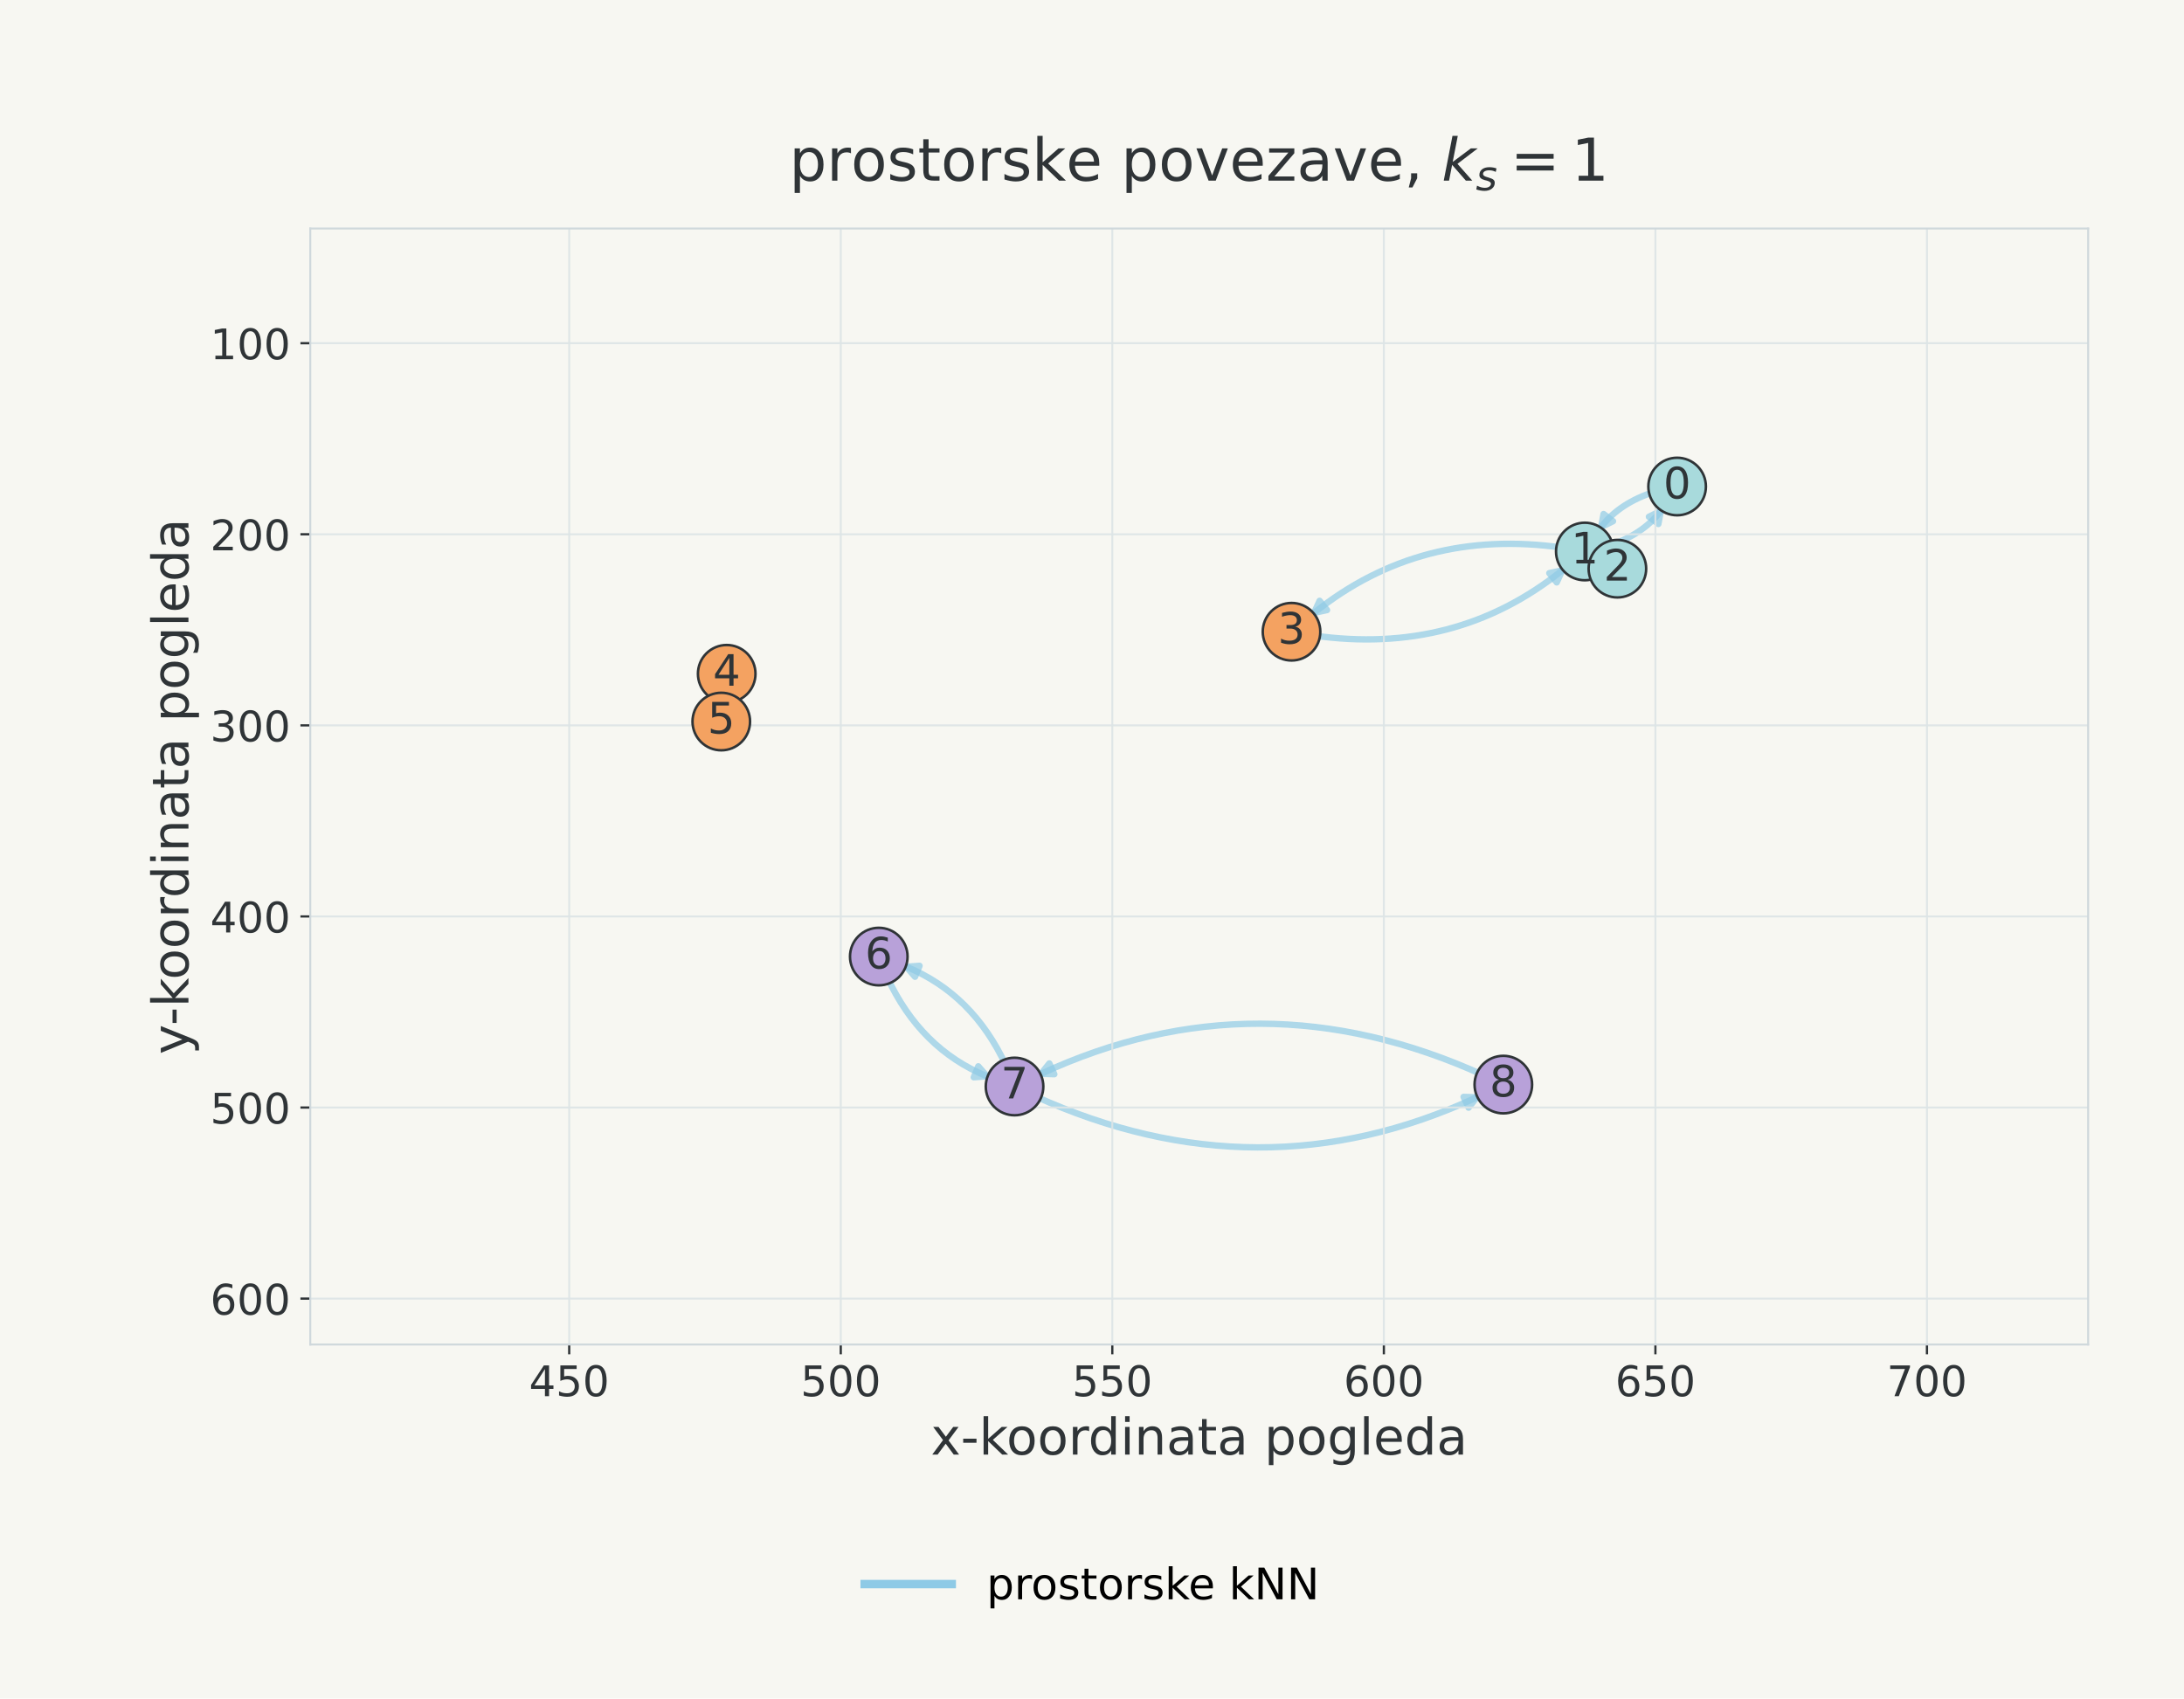
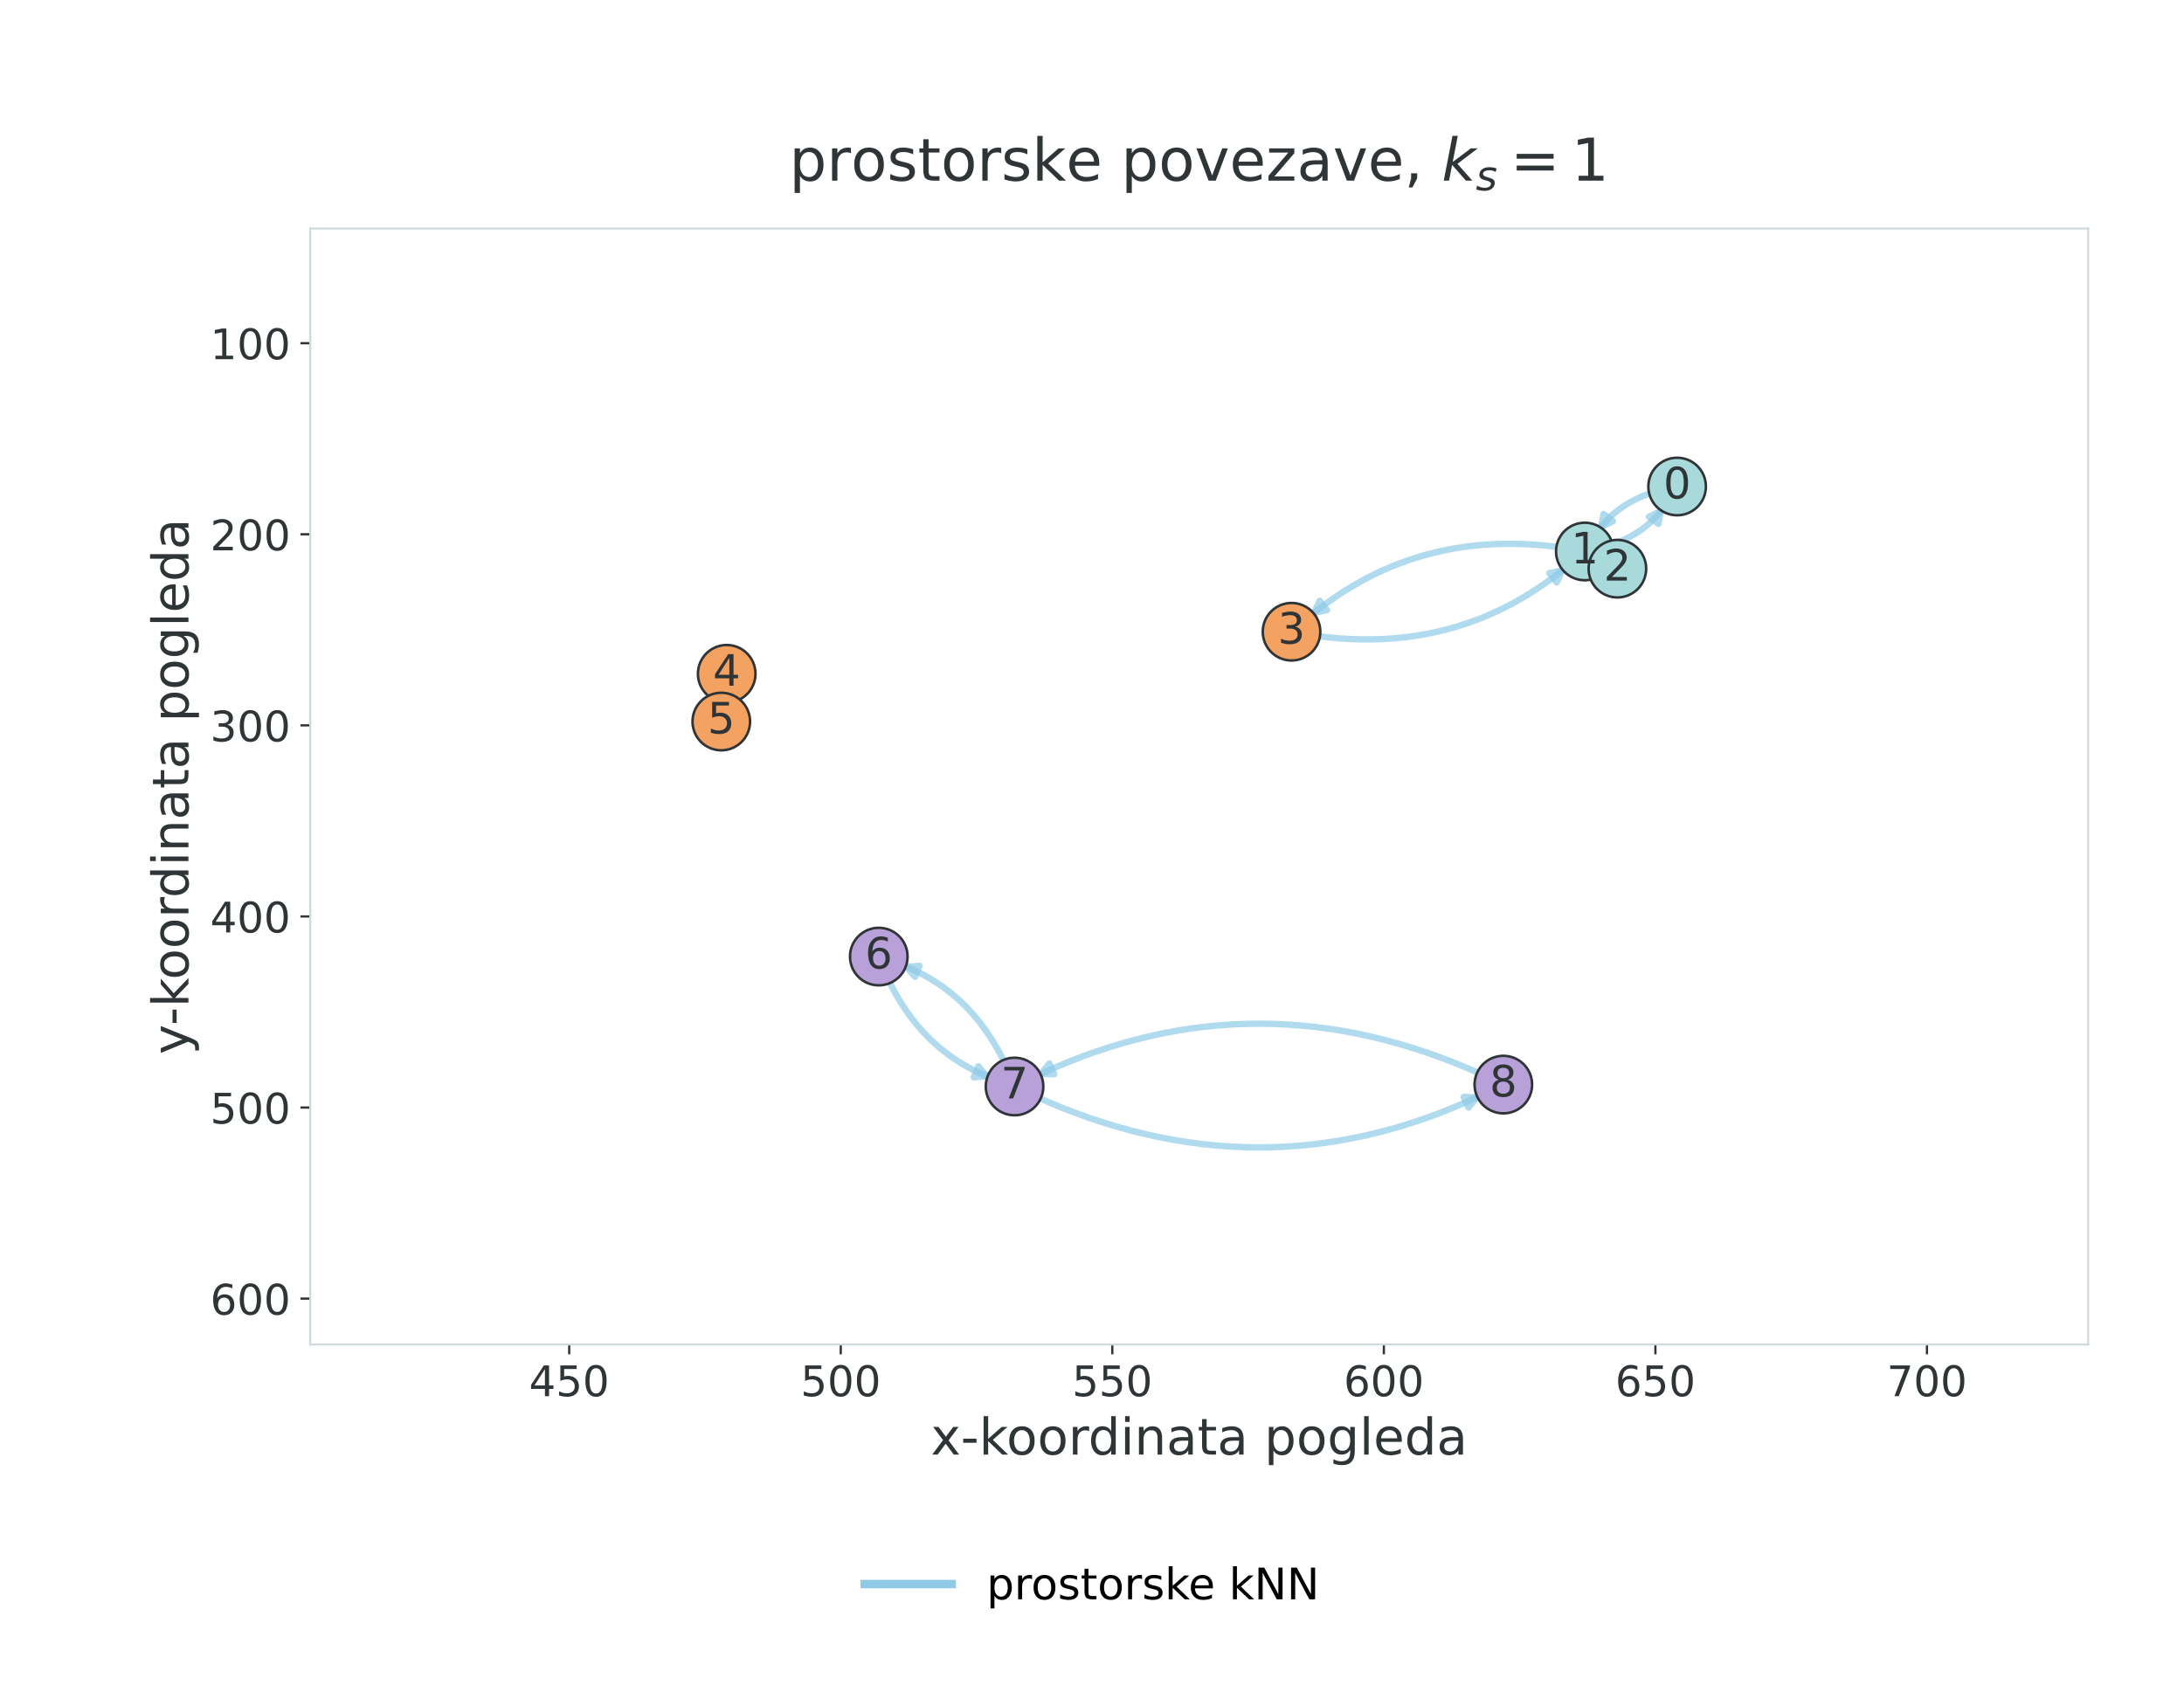
<svg xmlns="http://www.w3.org/2000/svg" xmlns:xlink="http://www.w3.org/1999/xlink" width="777.6pt" height="604.8pt" viewBox="0 0 777.6 604.8" version="1.1">
  <defs>
    <style type="text/css">*{stroke-linejoin: round; stroke-linecap: butt}</style>
  </defs>
  <g id="figure_1">
    <g id="patch_1">
-       <path d="M 0 604.8  L 777.6 604.8  L 777.6 0  L 0 0  z " style="fill: #f7f7f2" />
+       <path d="M 0 604.8  L 777.6 604.8  L 777.6 0  L 0 0  L 0 604.8  z " style="fill: none" />
    </g>
    <g id="axes_1">
      <g id="patch_2">
-         <path d="M 110.468 478.744  L 743.472 478.744  L 743.472 81.368  L 110.468 81.368  z " style="fill: #f7f7f2" />
+         <path d="M 110.468 478.744  L 743.472 478.744  L 743.472 81.368  L 110.468 81.368  L 110.468 478.744  z " style="fill: none" />
      </g>
      <g id="patch_3">
-         <path d="M 589.41 175.003  Q 576.636 179.035 570.067 187.677  " clip-path="url(#p762a772cea)" style="fill: none; opacity: 0.7; stroke: #8ecae6; stroke-width: 2.272; stroke-linecap: round" />
-         <path d="M 574.304 185.593  L 570.067 187.677  L 570.942 183.036  z " clip-path="url(#p762a772cea)" style="fill: #8ecae6; opacity: 0.7; stroke: #8ecae6; stroke-width: 2.272; stroke-linecap: round" />
+         <path d="M 589.41 175.003  Q 576.636 179.035 570.067 187.677  " clip-path="url(#p2478710312)" style="fill: none; opacity: 0.7; stroke: #8ecae6; stroke-width: 2.272; stroke-linecap: round" />
+         <path d="M 574.304 185.593  L 570.067 187.677  L 570.942 183.036  z " clip-path="url(#p2478710312)" style="fill: #8ecae6; opacity: 0.7; stroke: #8ecae6; stroke-width: 2.272; stroke-linecap: round" />
      </g>
      <g id="patch_4">
-         <path d="M 571.982 194.599  Q 584.756 190.567 591.326 181.925  " clip-path="url(#p762a772cea)" style="fill: none; opacity: 0.7; stroke: #8ecae6; stroke-width: 2.272; stroke-linecap: round" />
-         <path d="M 587.088 184.01  L 591.326 181.925  L 590.451 186.566  z " clip-path="url(#p762a772cea)" style="fill: #8ecae6; opacity: 0.7; stroke: #8ecae6; stroke-width: 2.272; stroke-linecap: round" />
+         <path d="M 571.982 194.599  Q 584.756 190.567 591.326 181.925  " clip-path="url(#p2478710312)" style="fill: none; opacity: 0.7; stroke: #8ecae6; stroke-width: 2.272; stroke-linecap: round" />
+         <path d="M 587.088 184.01  L 591.326 181.925  L 590.451 186.566  z " clip-path="url(#p2478710312)" style="fill: #8ecae6; opacity: 0.7; stroke: #8ecae6; stroke-width: 2.272; stroke-linecap: round" />
      </g>
      <g id="patch_5">
-         <path d="M 570.383 201.392  Q 572.867 202.425 573.323 202.435  " clip-path="url(#p762a772cea)" style="fill: none; opacity: 0.7; stroke: #8ecae6; stroke-width: 2.272; stroke-linecap: round" />
-         <path d="M 569.146 200.231  L 573.323 202.435  L 569.053 204.454  z " clip-path="url(#p762a772cea)" style="fill: #8ecae6; opacity: 0.7; stroke: #8ecae6; stroke-width: 2.272; stroke-linecap: round" />
+         <path d="M 570.383 201.392  Q 572.867 202.425 573.323 202.435  " clip-path="url(#p2478710312)" style="fill: none; opacity: 0.7; stroke: #8ecae6; stroke-width: 2.272; stroke-linecap: round" />
+         <path d="M 569.146 200.231  L 573.323 202.435  L 569.053 204.454  z " clip-path="url(#p2478710312)" style="fill: #8ecae6; opacity: 0.7; stroke: #8ecae6; stroke-width: 2.272; stroke-linecap: round" />
      </g>
      <g id="patch_6">
-         <path d="M 556.451 195.03  Q 505.791 187.784 467.862 218.227  " clip-path="url(#p762a772cea)" style="fill: none; opacity: 0.7; stroke: #8ecae6; stroke-width: 2.272; stroke-linecap: round" />
-         <path d="M 472.478 217.23  L 467.862 218.227  L 469.834 213.936  z " clip-path="url(#p762a772cea)" style="fill: #8ecae6; opacity: 0.7; stroke: #8ecae6; stroke-width: 2.272; stroke-linecap: round" />
+         <path d="M 556.451 195.03  Q 505.791 187.784 467.862 218.227  " clip-path="url(#p2478710312)" style="fill: none; opacity: 0.7; stroke: #8ecae6; stroke-width: 2.272; stroke-linecap: round" />
+         <path d="M 472.478 217.23  L 467.862 218.227  L 469.834 213.936  z " clip-path="url(#p2478710312)" style="fill: #8ecae6; opacity: 0.7; stroke: #8ecae6; stroke-width: 2.272; stroke-linecap: round" />
      </g>
      <g id="patch_7">
-         <path d="M 569.739 197.467  Q 567.255 196.434 566.8 196.424  " clip-path="url(#p762a772cea)" style="fill: none; opacity: 0.7; stroke: #8ecae6; stroke-width: 2.272; stroke-linecap: round" />
-         <path d="M 570.976 198.628  L 566.8 196.424  L 571.069 194.405  z " clip-path="url(#p762a772cea)" style="fill: #8ecae6; opacity: 0.7; stroke: #8ecae6; stroke-width: 2.272; stroke-linecap: round" />
+         <path d="M 569.739 197.467  Q 567.255 196.434 566.8 196.424  " clip-path="url(#p2478710312)" style="fill: none; opacity: 0.7; stroke: #8ecae6; stroke-width: 2.272; stroke-linecap: round" />
+         <path d="M 570.976 198.628  L 566.8 196.424  L 571.069 194.405  z " clip-path="url(#p2478710312)" style="fill: #8ecae6; opacity: 0.7; stroke: #8ecae6; stroke-width: 2.272; stroke-linecap: round" />
      </g>
      <g id="patch_8">
-         <path d="M 467.651 226.282  Q 518.311 233.528 556.24 203.085  " clip-path="url(#p762a772cea)" style="fill: none; opacity: 0.7; stroke: #8ecae6; stroke-width: 2.272; stroke-linecap: round" />
-         <path d="M 551.624 204.082  L 556.24 203.085  L 554.268 207.376  z " clip-path="url(#p762a772cea)" style="fill: #8ecae6; opacity: 0.7; stroke: #8ecae6; stroke-width: 2.272; stroke-linecap: round" />
+         <path d="M 467.651 226.282  Q 518.311 233.528 556.24 203.085  " clip-path="url(#p2478710312)" style="fill: none; opacity: 0.7; stroke: #8ecae6; stroke-width: 2.272; stroke-linecap: round" />
+         <path d="M 551.624 204.082  L 556.24 203.085  L 554.268 207.376  z " clip-path="url(#p2478710312)" style="fill: #8ecae6; opacity: 0.7; stroke: #8ecae6; stroke-width: 2.272; stroke-linecap: round" />
      </g>
      <g id="patch_9">
-         <path d="M 255.777 247.261  Q 255.623 248.173 255.719 246.561  " clip-path="url(#p762a772cea)" style="fill: none; opacity: 0.7; stroke: #8ecae6; stroke-width: 2.272; stroke-linecap: round" />
-         <path d="M 258.078 242.47  L 255.719 246.561  L 253.861 242.219  z " clip-path="url(#p762a772cea)" style="fill: #8ecae6; opacity: 0.7; stroke: #8ecae6; stroke-width: 2.272; stroke-linecap: round" />
+         <path d="M 255.777 247.261  Q 255.623 248.173 255.719 246.561  " clip-path="url(#p2478710312)" style="fill: none; opacity: 0.7; stroke: #8ecae6; stroke-width: 2.272; stroke-linecap: round" />
+         <path d="M 258.078 242.47  L 255.719 246.561  L 253.861 242.219  z " clip-path="url(#p2478710312)" style="fill: #8ecae6; opacity: 0.7; stroke: #8ecae6; stroke-width: 2.272; stroke-linecap: round" />
      </g>
      <g id="patch_10">
-         <path d="M 259.772 249.574  Q 259.925 248.662 259.83 250.274  " clip-path="url(#p762a772cea)" style="fill: none; opacity: 0.7; stroke: #8ecae6; stroke-width: 2.272; stroke-linecap: round" />
-         <path d="M 257.471 254.366  L 259.83 250.274  L 261.688 254.616  z " clip-path="url(#p762a772cea)" style="fill: #8ecae6; opacity: 0.7; stroke: #8ecae6; stroke-width: 2.272; stroke-linecap: round" />
+         <path d="M 259.772 249.574  Q 259.925 248.662 259.83 250.274  " clip-path="url(#p2478710312)" style="fill: none; opacity: 0.7; stroke: #8ecae6; stroke-width: 2.272; stroke-linecap: round" />
+         <path d="M 257.471 254.366  L 259.83 250.274  L 261.688 254.616  z " clip-path="url(#p2478710312)" style="fill: #8ecae6; opacity: 0.7; stroke: #8ecae6; stroke-width: 2.272; stroke-linecap: round" />
      </g>
      <g id="patch_11">
-         <path d="M 315.879 347.942  Q 327.719 373.5 351.423 383.242  " clip-path="url(#p762a772cea)" style="fill: none; opacity: 0.7; stroke: #8ecae6; stroke-width: 2.272; stroke-linecap: round" />
-         <path d="M 348.318 379.683  L 351.423 383.242  L 346.713 383.59  z " clip-path="url(#p762a772cea)" style="fill: #8ecae6; opacity: 0.7; stroke: #8ecae6; stroke-width: 2.272; stroke-linecap: round" />
+         <path d="M 315.879 347.942  Q 327.719 373.5 351.423 383.242  " clip-path="url(#p2478710312)" style="fill: none; opacity: 0.7; stroke: #8ecae6; stroke-width: 2.272; stroke-linecap: round" />
+         <path d="M 348.318 379.683  L 351.423 383.242  L 346.713 383.59  z " clip-path="url(#p2478710312)" style="fill: #8ecae6; opacity: 0.7; stroke: #8ecae6; stroke-width: 2.272; stroke-linecap: round" />
      </g>
      <g id="patch_12">
-         <path d="M 358.23 379.546  Q 346.391 353.988 322.687 344.246  " clip-path="url(#p762a772cea)" style="fill: none; opacity: 0.7; stroke: #8ecae6; stroke-width: 2.272; stroke-linecap: round" />
-         <path d="M 325.791 347.805  L 322.687 344.246  L 327.396 343.899  z " clip-path="url(#p762a772cea)" style="fill: #8ecae6; opacity: 0.7; stroke: #8ecae6; stroke-width: 2.272; stroke-linecap: round" />
+         <path d="M 358.23 379.546  Q 346.391 353.988 322.687 344.246  " clip-path="url(#p2478710312)" style="fill: none; opacity: 0.7; stroke: #8ecae6; stroke-width: 2.272; stroke-linecap: round" />
+         <path d="M 325.791 347.805  L 322.687 344.246  L 327.396 343.899  z " clip-path="url(#p2478710312)" style="fill: #8ecae6; opacity: 0.7; stroke: #8ecae6; stroke-width: 2.272; stroke-linecap: round" />
      </g>
      <g id="patch_13">
-         <path d="M 368.379 390.273  Q 448.396 426.62 525.821 390.719  " clip-path="url(#p762a772cea)" style="fill: none; opacity: 0.7; stroke: #8ecae6; stroke-width: 2.272; stroke-linecap: round" />
-         <path d="M 521.101 390.579  L 525.821 390.719  L 522.877 394.411  z " clip-path="url(#p762a772cea)" style="fill: #8ecae6; opacity: 0.7; stroke: #8ecae6; stroke-width: 2.272; stroke-linecap: round" />
+         <path d="M 368.379 390.273  Q 448.396 426.62 525.821 390.719  " clip-path="url(#p2478710312)" style="fill: none; opacity: 0.7; stroke: #8ecae6; stroke-width: 2.272; stroke-linecap: round" />
+         <path d="M 521.101 390.579  L 525.821 390.719  L 522.877 394.411  z " clip-path="url(#p2478710312)" style="fill: #8ecae6; opacity: 0.7; stroke: #8ecae6; stroke-width: 2.272; stroke-linecap: round" />
      </g>
      <g id="patch_14">
-         <path d="M 528.101 382.801  Q 448.085 346.454 370.66 382.356  " clip-path="url(#p762a772cea)" style="fill: none; opacity: 0.7; stroke: #8ecae6; stroke-width: 2.272; stroke-linecap: round" />
-         <path d="M 375.38 382.495  L 370.66 382.356  L 373.603 378.663  z " clip-path="url(#p762a772cea)" style="fill: #8ecae6; opacity: 0.7; stroke: #8ecae6; stroke-width: 2.272; stroke-linecap: round" />
+         <path d="M 528.101 382.801  Q 448.085 346.454 370.66 382.356  " clip-path="url(#p2478710312)" style="fill: none; opacity: 0.7; stroke: #8ecae6; stroke-width: 2.272; stroke-linecap: round" />
+         <path d="M 375.38 382.495  L 370.66 382.356  L 373.603 378.663  z " clip-path="url(#p2478710312)" style="fill: #8ecae6; opacity: 0.7; stroke: #8ecae6; stroke-width: 2.272; stroke-linecap: round" />
      </g>
      <g id="matplotlib.axis_1">
        <g id="xtick_1">
          <g id="line2d_1">
-             <path d="M 202.665 478.744  L 202.665 81.368  " clip-path="url(#p762a772cea)" style="fill: none; stroke: #dde4e6; stroke-opacity: 0.9; stroke-width: 0.7; stroke-linecap: square" />
-           </g>
-           <g id="line2d_2">
            <defs>
-               <path id="md3d2457978" d="M 0 0  L 0 3.5  " style="stroke: #2f3437; stroke-width: 0.8" />
+               <path id="macdee7916a" d="M 0 0  L 0 3.5  " style="stroke: #2f3437; stroke-width: 0.8" />
            </defs>
            <g>
-               <use xlink:href="#md3d2457978" x="202.665" y="478.744" style="fill: #2f3437; stroke: #2f3437; stroke-width: 0.8" />
+               <use xlink:href="#macdee7916a" x="202.665" y="478.744" style="fill: #2f3437; stroke: #2f3437; stroke-width: 0.8" />
            </g>
          </g>
          <g id="text_1">
            <text style="font-size: 15px; font-family: 'DejaVu Sans'; text-anchor: middle; fill: #2f3437" x="202.665" y="497.142" transform="rotate(-0 202.6651 497.1417)">450</text>
          </g>
        </g>
        <g id="xtick_2">
-           <g id="line2d_3">
-             <path d="M 299.348 478.744  L 299.348 81.368  " clip-path="url(#p762a772cea)" style="fill: none; stroke: #dde4e6; stroke-opacity: 0.9; stroke-width: 0.7; stroke-linecap: square" />
-           </g>
-           <g id="line2d_4">
-             <g>
-               <use xlink:href="#md3d2457978" x="299.348" y="478.744" style="fill: #2f3437; stroke: #2f3437; stroke-width: 0.8" />
+           <g id="line2d_2">
+             <g>
+               <use xlink:href="#macdee7916a" x="299.348" y="478.744" style="fill: #2f3437; stroke: #2f3437; stroke-width: 0.8" />
            </g>
          </g>
          <g id="text_2">
            <text style="font-size: 15px; font-family: 'DejaVu Sans'; text-anchor: middle; fill: #2f3437" x="299.348" y="497.142" transform="rotate(-0 299.3482 497.1417)">500</text>
          </g>
        </g>
        <g id="xtick_3">
-           <g id="line2d_5">
-             <path d="M 396.031 478.744  L 396.031 81.368  " clip-path="url(#p762a772cea)" style="fill: none; stroke: #dde4e6; stroke-opacity: 0.9; stroke-width: 0.7; stroke-linecap: square" />
-           </g>
-           <g id="line2d_6">
-             <g>
-               <use xlink:href="#md3d2457978" x="396.031" y="478.744" style="fill: #2f3437; stroke: #2f3437; stroke-width: 0.8" />
+           <g id="line2d_3">
+             <g>
+               <use xlink:href="#macdee7916a" x="396.031" y="478.744" style="fill: #2f3437; stroke: #2f3437; stroke-width: 0.8" />
            </g>
          </g>
          <g id="text_3">
            <text style="font-size: 15px; font-family: 'DejaVu Sans'; text-anchor: middle; fill: #2f3437" x="396.031" y="497.142" transform="rotate(-0 396.0314 497.1417)">550</text>
          </g>
        </g>
        <g id="xtick_4">
-           <g id="line2d_7">
-             <path d="M 492.715 478.744  L 492.715 81.368  " clip-path="url(#p762a772cea)" style="fill: none; stroke: #dde4e6; stroke-opacity: 0.9; stroke-width: 0.7; stroke-linecap: square" />
-           </g>
-           <g id="line2d_8">
-             <g>
-               <use xlink:href="#md3d2457978" x="492.715" y="478.744" style="fill: #2f3437; stroke: #2f3437; stroke-width: 0.8" />
+           <g id="line2d_4">
+             <g>
+               <use xlink:href="#macdee7916a" x="492.715" y="478.744" style="fill: #2f3437; stroke: #2f3437; stroke-width: 0.8" />
            </g>
          </g>
          <g id="text_4">
            <text style="font-size: 15px; font-family: 'DejaVu Sans'; text-anchor: middle; fill: #2f3437" x="492.715" y="497.142" transform="rotate(-0 492.7145 497.1417)">600</text>
          </g>
        </g>
        <g id="xtick_5">
-           <g id="line2d_9">
-             <path d="M 589.398 478.744  L 589.398 81.368  " clip-path="url(#p762a772cea)" style="fill: none; stroke: #dde4e6; stroke-opacity: 0.9; stroke-width: 0.7; stroke-linecap: square" />
-           </g>
-           <g id="line2d_10">
-             <g>
-               <use xlink:href="#md3d2457978" x="589.398" y="478.744" style="fill: #2f3437; stroke: #2f3437; stroke-width: 0.8" />
+           <g id="line2d_5">
+             <g>
+               <use xlink:href="#macdee7916a" x="589.398" y="478.744" style="fill: #2f3437; stroke: #2f3437; stroke-width: 0.8" />
            </g>
          </g>
          <g id="text_5">
            <text style="font-size: 15px; font-family: 'DejaVu Sans'; text-anchor: middle; fill: #2f3437" x="589.398" y="497.142" transform="rotate(-0 589.3977 497.1417)">650</text>
          </g>
        </g>
        <g id="xtick_6">
-           <g id="line2d_11">
-             <path d="M 686.081 478.744  L 686.081 81.368  " clip-path="url(#p762a772cea)" style="fill: none; stroke: #dde4e6; stroke-opacity: 0.9; stroke-width: 0.7; stroke-linecap: square" />
-           </g>
-           <g id="line2d_12">
-             <g>
-               <use xlink:href="#md3d2457978" x="686.081" y="478.744" style="fill: #2f3437; stroke: #2f3437; stroke-width: 0.8" />
+           <g id="line2d_6">
+             <g>
+               <use xlink:href="#macdee7916a" x="686.081" y="478.744" style="fill: #2f3437; stroke: #2f3437; stroke-width: 0.8" />
            </g>
          </g>
          <g id="text_6">
            <text style="font-size: 15px; font-family: 'DejaVu Sans'; text-anchor: middle; fill: #2f3437" x="686.081" y="497.142" transform="rotate(-0 686.0809 497.1417)">700</text>
          </g>
        </g>
        <g id="text_7">
          <text style="font-size: 18px; font-family: 'DejaVu Sans'; text-anchor: middle; fill: #2f3437" x="426.97" y="517.938" transform="rotate(-0 426.97 517.9384)">x-koordinata pogleda</text>
        </g>
      </g>
      <g id="matplotlib.axis_2">
        <g id="ytick_1">
-           <g id="line2d_13">
-             <path d="M 110.468 122.205  L 743.472 122.205  " clip-path="url(#p762a772cea)" style="fill: none; stroke: #dde4e6; stroke-opacity: 0.9; stroke-width: 0.7; stroke-linecap: square" />
-           </g>
-           <g id="line2d_14">
+           <g id="line2d_7">
            <defs>
-               <path id="m9ccd26bc5d" d="M 0 0  L -3.5 0  " style="stroke: #2f3437; stroke-width: 0.8" />
+               <path id="mbab2967388" d="M 0 0  L -3.5 0  " style="stroke: #2f3437; stroke-width: 0.8" />
            </defs>
            <g>
-               <use xlink:href="#m9ccd26bc5d" x="110.468" y="122.205" style="fill: #2f3437; stroke: #2f3437; stroke-width: 0.8" />
+               <use xlink:href="#mbab2967388" x="110.468" y="122.205" style="fill: #2f3437; stroke: #2f3437; stroke-width: 0.8" />
            </g>
          </g>
          <g id="text_8">
            <text style="font-size: 15px; font-family: 'DejaVu Sans'; text-anchor: end; fill: #2f3437" x="103.468" y="127.904" transform="rotate(-0 103.468 127.9039)">100</text>
          </g>
        </g>
        <g id="ytick_2">
-           <g id="line2d_15">
-             <path d="M 110.468 190.244  L 743.472 190.244  " clip-path="url(#p762a772cea)" style="fill: none; stroke: #dde4e6; stroke-opacity: 0.9; stroke-width: 0.7; stroke-linecap: square" />
-           </g>
-           <g id="line2d_16">
-             <g>
-               <use xlink:href="#m9ccd26bc5d" x="110.468" y="190.244" style="fill: #2f3437; stroke: #2f3437; stroke-width: 0.8" />
+           <g id="line2d_8">
+             <g>
+               <use xlink:href="#mbab2967388" x="110.468" y="190.244" style="fill: #2f3437; stroke: #2f3437; stroke-width: 0.8" />
            </g>
          </g>
          <g id="text_9">
            <text style="font-size: 15px; font-family: 'DejaVu Sans'; text-anchor: end; fill: #2f3437" x="103.468" y="195.943" transform="rotate(-0 103.468 195.9431)">200</text>
          </g>
        </g>
        <g id="ytick_3">
-           <g id="line2d_17">
-             <path d="M 110.468 258.283  L 743.472 258.283  " clip-path="url(#p762a772cea)" style="fill: none; stroke: #dde4e6; stroke-opacity: 0.9; stroke-width: 0.7; stroke-linecap: square" />
-           </g>
-           <g id="line2d_18">
-             <g>
-               <use xlink:href="#m9ccd26bc5d" x="110.468" y="258.283" style="fill: #2f3437; stroke: #2f3437; stroke-width: 0.8" />
+           <g id="line2d_9">
+             <g>
+               <use xlink:href="#mbab2967388" x="110.468" y="258.283" style="fill: #2f3437; stroke: #2f3437; stroke-width: 0.8" />
            </g>
          </g>
          <g id="text_10">
            <text style="font-size: 15px; font-family: 'DejaVu Sans'; text-anchor: end; fill: #2f3437" x="103.468" y="263.982" transform="rotate(-0 103.468 263.9823)">300</text>
          </g>
        </g>
        <g id="ytick_4">
-           <g id="line2d_19">
-             <path d="M 110.468 326.323  L 743.472 326.323  " clip-path="url(#p762a772cea)" style="fill: none; stroke: #dde4e6; stroke-opacity: 0.9; stroke-width: 0.7; stroke-linecap: square" />
-           </g>
-           <g id="line2d_20">
-             <g>
-               <use xlink:href="#m9ccd26bc5d" x="110.468" y="326.323" style="fill: #2f3437; stroke: #2f3437; stroke-width: 0.8" />
+           <g id="line2d_10">
+             <g>
+               <use xlink:href="#mbab2967388" x="110.468" y="326.323" style="fill: #2f3437; stroke: #2f3437; stroke-width: 0.8" />
            </g>
          </g>
          <g id="text_11">
            <text style="font-size: 15px; font-family: 'DejaVu Sans'; text-anchor: end; fill: #2f3437" x="103.468" y="332.021" transform="rotate(-0 103.468 332.0215)">400</text>
          </g>
        </g>
        <g id="ytick_5">
-           <g id="line2d_21">
-             <path d="M 110.468 394.362  L 743.472 394.362  " clip-path="url(#p762a772cea)" style="fill: none; stroke: #dde4e6; stroke-opacity: 0.9; stroke-width: 0.7; stroke-linecap: square" />
-           </g>
-           <g id="line2d_22">
-             <g>
-               <use xlink:href="#m9ccd26bc5d" x="110.468" y="394.362" style="fill: #2f3437; stroke: #2f3437; stroke-width: 0.8" />
+           <g id="line2d_11">
+             <g>
+               <use xlink:href="#mbab2967388" x="110.468" y="394.362" style="fill: #2f3437; stroke: #2f3437; stroke-width: 0.8" />
            </g>
          </g>
          <g id="text_12">
            <text style="font-size: 15px; font-family: 'DejaVu Sans'; text-anchor: end; fill: #2f3437" x="103.468" y="400.061" transform="rotate(-0 103.468 400.0606)">500</text>
          </g>
        </g>
        <g id="ytick_6">
-           <g id="line2d_23">
-             <path d="M 110.468 462.401  L 743.472 462.401  " clip-path="url(#p762a772cea)" style="fill: none; stroke: #dde4e6; stroke-opacity: 0.9; stroke-width: 0.7; stroke-linecap: square" />
-           </g>
-           <g id="line2d_24">
-             <g>
-               <use xlink:href="#m9ccd26bc5d" x="110.468" y="462.401" style="fill: #2f3437; stroke: #2f3437; stroke-width: 0.8" />
+           <g id="line2d_12">
+             <g>
+               <use xlink:href="#mbab2967388" x="110.468" y="462.401" style="fill: #2f3437; stroke: #2f3437; stroke-width: 0.8" />
            </g>
          </g>
          <g id="text_13">
            <text style="font-size: 15px; font-family: 'DejaVu Sans'; text-anchor: end; fill: #2f3437" x="103.468" y="468.1" transform="rotate(-0 103.468 468.0998)">600</text>
          </g>
        </g>
        <g id="text_14">
          <text style="font-size: 18px; font-family: 'DejaVu Sans'; text-anchor: middle; fill: #2f3437" x="67.093" y="280.056" transform="rotate(-90 67.09331 280.056)">y-koordinata pogleda</text>
        </g>
      </g>
      <g id="patch_15">
        <path d="M 110.468 478.744  L 110.468 81.368  " style="fill: none; stroke: #cfd8dc; stroke-width: 0.7; stroke-linejoin: miter; stroke-linecap: square" />
      </g>
      <g id="patch_16">
        <path d="M 743.472 478.744  L 743.472 81.368  " style="fill: none; stroke: #cfd8dc; stroke-width: 0.7; stroke-linejoin: miter; stroke-linecap: square" />
      </g>
      <g id="patch_17">
        <path d="M 110.468 478.744  L 743.472 478.744  " style="fill: none; stroke: #cfd8dc; stroke-width: 0.7; stroke-linejoin: miter; stroke-linecap: square" />
      </g>
      <g id="patch_18">
        <path d="M 110.468 81.368  L 743.472 81.368  " style="fill: none; stroke: #cfd8dc; stroke-width: 0.7; stroke-linejoin: miter; stroke-linecap: square" />
      </g>
      <g id="PathCollection_1">
        <defs>
-           <path id="m1241270bf5" d="M 0 10.247  C 2.718 10.247 5.324 9.167 7.246 7.246  C 9.167 5.324 10.247 2.718 10.247 0  C 10.247 -2.718 9.167 -5.324 7.246 -7.246  C 5.324 -9.167 2.718 -10.247 0 -10.247  C -2.718 -10.247 -5.324 -9.167 -7.246 -7.246  C -9.167 -5.324 -10.247 -2.718 -10.247 0  C -10.247 2.718 -9.167 5.324 -7.246 7.246  C -5.324 9.167 -2.718 10.247 0 10.247  z " style="stroke: #2f3437; stroke-width: 0.9" />
+           <path id="mb88b3d14c8" d="M 0 10.247  C 2.718 10.247 5.324 9.167 7.246 7.246  C 9.167 5.324 10.247 2.718 10.247 0  C 10.247 -2.718 9.167 -5.324 7.246 -7.246  C 5.324 -9.167 2.718 -10.247 0 -10.247  C -2.718 -10.247 -5.324 -9.167 -7.246 -7.246  C -9.167 -5.324 -10.247 -2.718 -10.247 0  C -10.247 2.718 -9.167 5.324 -7.246 7.246  C -5.324 9.167 -2.718 10.247 0 10.247  z " style="stroke: #2f3437; stroke-width: 0.9" />
        </defs>
-         <g clip-path="url(#p762a772cea)">
-           <use xlink:href="#m1241270bf5" x="597.132" y="173.234" style="fill: #a8dadc; stroke: #2f3437; stroke-width: 0.9" />
+         <g clip-path="url(#p2478710312)">
+           <use xlink:href="#mb88b3d14c8" x="597.132" y="173.234" style="fill: #a8dadc; stroke: #2f3437; stroke-width: 0.9" />
        </g>
      </g>
      <g id="PathCollection_2">
-         <g clip-path="url(#p762a772cea)">
-           <use xlink:href="#m1241270bf5" x="564.26" y="196.368" style="fill: #a8dadc; stroke: #2f3437; stroke-width: 0.9" />
+         <g clip-path="url(#p2478710312)">
+           <use xlink:href="#mb88b3d14c8" x="564.26" y="196.368" style="fill: #a8dadc; stroke: #2f3437; stroke-width: 0.9" />
        </g>
      </g>
      <g id="PathCollection_3">
-         <g clip-path="url(#p762a772cea)">
-           <use xlink:href="#m1241270bf5" x="575.862" y="202.491" style="fill: #a8dadc; stroke: #2f3437; stroke-width: 0.9" />
+         <g clip-path="url(#p2478710312)">
+           <use xlink:href="#mb88b3d14c8" x="575.862" y="202.491" style="fill: #a8dadc; stroke: #2f3437; stroke-width: 0.9" />
        </g>
      </g>
      <g id="PathCollection_4">
        <defs>
-           <path id="m1cf48d89f7" d="M 0 10.247  C 2.718 10.247 5.324 9.167 7.246 7.246  C 9.167 5.324 10.247 2.718 10.247 0  C 10.247 -2.718 9.167 -5.324 7.246 -7.246  C 5.324 -9.167 2.718 -10.247 0 -10.247  C -2.718 -10.247 -5.324 -9.167 -7.246 -7.246  C -9.167 -5.324 -10.247 -2.718 -10.247 0  C -10.247 2.718 -9.167 5.324 -7.246 7.246  C -5.324 9.167 -2.718 10.247 0 10.247  z " style="stroke: #2f3437; stroke-width: 0.9" />
+           <path id="m48ae1c66ba" d="M 0 10.247  C 2.718 10.247 5.324 9.167 7.246 7.246  C 9.167 5.324 10.247 2.718 10.247 0  C 10.247 -2.718 9.167 -5.324 7.246 -7.246  C 5.324 -9.167 2.718 -10.247 0 -10.247  C -2.718 -10.247 -5.324 -9.167 -7.246 -7.246  C -9.167 -5.324 -10.247 -2.718 -10.247 0  C -10.247 2.718 -9.167 5.324 -7.246 7.246  C -5.324 9.167 -2.718 10.247 0 10.247  z " style="stroke: #2f3437; stroke-width: 0.9" />
        </defs>
-         <g clip-path="url(#p762a772cea)">
-           <use xlink:href="#m1cf48d89f7" x="459.842" y="224.944" style="fill: #f4a261; stroke: #2f3437; stroke-width: 0.9" />
+         <g clip-path="url(#p2478710312)">
+           <use xlink:href="#m48ae1c66ba" x="459.842" y="224.944" style="fill: #f4a261; stroke: #2f3437; stroke-width: 0.9" />
        </g>
      </g>
      <g id="PathCollection_5">
-         <g clip-path="url(#p762a772cea)">
-           <use xlink:href="#m1cf48d89f7" x="258.741" y="239.913" style="fill: #f4a261; stroke: #2f3437; stroke-width: 0.9" />
+         <g clip-path="url(#p2478710312)">
+           <use xlink:href="#m48ae1c66ba" x="258.741" y="239.913" style="fill: #f4a261; stroke: #2f3437; stroke-width: 0.9" />
        </g>
      </g>
      <g id="PathCollection_6">
-         <g clip-path="url(#p762a772cea)">
-           <use xlink:href="#m1cf48d89f7" x="256.808" y="256.923" style="fill: #f4a261; stroke: #2f3437; stroke-width: 0.9" />
+         <g clip-path="url(#p2478710312)">
+           <use xlink:href="#m48ae1c66ba" x="256.808" y="256.923" style="fill: #f4a261; stroke: #2f3437; stroke-width: 0.9" />
        </g>
      </g>
      <g id="PathCollection_7">
        <defs>
-           <path id="mbba076227c" d="M 0 10.247  C 2.718 10.247 5.324 9.167 7.246 7.246  C 9.167 5.324 10.247 2.718 10.247 0  C 10.247 -2.718 9.167 -5.324 7.246 -7.246  C 5.324 -9.167 2.718 -10.247 0 -10.247  C -2.718 -10.247 -5.324 -9.167 -7.246 -7.246  C -9.167 -5.324 -10.247 -2.718 -10.247 0  C -10.247 2.718 -9.167 5.324 -7.246 7.246  C -5.324 9.167 -2.718 10.247 0 10.247  z " style="stroke: #2f3437; stroke-width: 0.9" />
+           <path id="m30c05751bb" d="M 0 10.247  C 2.718 10.247 5.324 9.167 7.246 7.246  C 9.167 5.324 10.247 2.718 10.247 0  C 10.247 -2.718 9.167 -5.324 7.246 -7.246  C 5.324 -9.167 2.718 -10.247 0 -10.247  C -2.718 -10.247 -5.324 -9.167 -7.246 -7.246  C -9.167 -5.324 -10.247 -2.718 -10.247 0  C -10.247 2.718 -9.167 5.324 -7.246 7.246  C -5.324 9.167 -2.718 10.247 0 10.247  z " style="stroke: #2f3437; stroke-width: 0.9" />
        </defs>
-         <g clip-path="url(#p762a772cea)">
-           <use xlink:href="#mbba076227c" x="312.884" y="340.611" style="fill: #b8a1d9; stroke: #2f3437; stroke-width: 0.9" />
+         <g clip-path="url(#p2478710312)">
+           <use xlink:href="#m30c05751bb" x="312.884" y="340.611" style="fill: #b8a1d9; stroke: #2f3437; stroke-width: 0.9" />
        </g>
      </g>
      <g id="PathCollection_8">
-         <g clip-path="url(#p762a772cea)">
-           <use xlink:href="#mbba076227c" x="361.225" y="386.878" style="fill: #b8a1d9; stroke: #2f3437; stroke-width: 0.9" />
+         <g clip-path="url(#p2478710312)">
+           <use xlink:href="#m30c05751bb" x="361.225" y="386.878" style="fill: #b8a1d9; stroke: #2f3437; stroke-width: 0.9" />
        </g>
      </g>
      <g id="PathCollection_9">
-         <g clip-path="url(#p762a772cea)">
-           <use xlink:href="#mbba076227c" x="535.255" y="386.197" style="fill: #b8a1d9; stroke: #2f3437; stroke-width: 0.9" />
+         <g clip-path="url(#p2478710312)">
+           <use xlink:href="#m30c05751bb" x="535.255" y="386.197" style="fill: #b8a1d9; stroke: #2f3437; stroke-width: 0.9" />
        </g>
      </g>
      <g id="text_15">
        <g style="fill: #2f3437" transform="translate(281.02 64.368)">
          <text>
            <tspan x="0" y="-0.047" style="font-size: 21px; font-family: 'DejaVu Sans'; fill: #2f3437">p</tspan>
            <tspan x="13.33" y="-0.047" style="font-size: 21px; font-family: 'DejaVu Sans'; fill: #2f3437">r</tspan>
            <tspan x="21.964" y="-0.047" style="font-size: 21px; font-family: 'DejaVu Sans'; fill: #2f3437">o</tspan>
            <tspan x="34.812" y="-0.047" style="font-size: 21px; font-family: 'DejaVu Sans'; fill: #2f3437">s</tspan>
            <tspan x="45.753" y="-0.047" style="font-size: 21px; font-family: 'DejaVu Sans'; fill: #2f3437">t</tspan>
            <tspan x="53.987" y="-0.047" style="font-size: 21px; font-family: 'DejaVu Sans'; fill: #2f3437">o</tspan>
            <tspan x="66.835" y="-0.047" style="font-size: 21px; font-family: 'DejaVu Sans'; fill: #2f3437">r</tspan>
            <tspan x="75.469" y="-0.047" style="font-size: 21px; font-family: 'DejaVu Sans'; fill: #2f3437">s</tspan>
            <tspan x="86.41" y="-0.047" style="font-size: 21px; font-family: 'DejaVu Sans'; fill: #2f3437">k</tspan>
            <tspan x="98.571" y="-0.047" style="font-size: 21px; font-family: 'DejaVu Sans'; fill: #2f3437">e</tspan>
            <tspan x="111.491" y="-0.047" style="font-size: 21px; font-family: 'DejaVu Sans'; fill: #2f3437"> </tspan>
            <tspan x="118.166" y="-0.047" style="font-size: 21px; font-family: 'DejaVu Sans'; fill: #2f3437">p</tspan>
            <tspan x="131.496" y="-0.047" style="font-size: 21px; font-family: 'DejaVu Sans'; fill: #2f3437">o</tspan>
            <tspan x="144.344" y="-0.047" style="font-size: 21px; font-family: 'DejaVu Sans'; fill: #2f3437">v</tspan>
            <tspan x="156.772" y="-0.047" style="font-size: 21px; font-family: 'DejaVu Sans'; fill: #2f3437">e</tspan>
            <tspan x="169.692" y="-0.047" style="font-size: 21px; font-family: 'DejaVu Sans'; fill: #2f3437">z</tspan>
            <tspan x="180.715" y="-0.047" style="font-size: 21px; font-family: 'DejaVu Sans'; fill: #2f3437">a</tspan>
            <tspan x="193.583" y="-0.047" style="font-size: 21px; font-family: 'DejaVu Sans'; fill: #2f3437">v</tspan>
            <tspan x="206.011" y="-0.047" style="font-size: 21px; font-family: 'DejaVu Sans'; fill: #2f3437">e</tspan>
            <tspan x="218.931" y="-0.047" style="font-size: 21px; font-family: 'DejaVu Sans'; fill: #2f3437">,</tspan>
            <tspan x="225.606" y="-0.047" style="font-size: 21px; font-family: 'DejaVu Sans'; fill: #2f3437"> </tspan>
            <tspan x="256.767" y="-0.047" style="font-size: 21px; font-family: 'DejaVu Sans'; fill: #2f3437">=</tspan>
            <tspan x="278.454" y="-0.047" style="font-size: 21px; font-family: 'DejaVu Sans'; fill: #2f3437">1</tspan>
            <tspan x="232.282" y="-0.047" style="font-style: oblique; font-size: 21px; font-family: 'DejaVu Sans'; fill: #2f3437">k</tspan>
            <tspan x="244.443" y="3.398" style="font-style: oblique; font-size: 14.7px; font-family: 'DejaVu Sans'; fill: #2f3437">s</tspan>
          </text>
        </g>
      </g>
      <g id="text_16">
        <text style="font-size: 15.4px; font-family: 'DejaVu Sans'; text-anchor: middle; fill: #2f3437" x="597.132" y="177.484" transform="rotate(-0 597.1324 177.4839)">0</text>
      </g>
      <g id="text_17">
        <text style="font-size: 15.4px; font-family: 'DejaVu Sans'; text-anchor: middle; fill: #2f3437" x="564.26" y="200.617" transform="rotate(-0 564.2601 200.6173)">1</text>
      </g>
      <g id="text_18">
        <text style="font-size: 15.4px; font-family: 'DejaVu Sans'; text-anchor: middle; fill: #2f3437" x="575.862" y="206.741" transform="rotate(-0 575.8621 206.7408)">2</text>
      </g>
      <g id="text_19">
        <text style="font-size: 15.4px; font-family: 'DejaVu Sans'; text-anchor: middle; fill: #2f3437" x="459.842" y="229.194" transform="rotate(-0 459.8423 229.1937)">3</text>
      </g>
      <g id="text_20">
        <text style="font-size: 15.4px; font-family: 'DejaVu Sans'; text-anchor: middle; fill: #2f3437" x="258.741" y="244.162" transform="rotate(-0 258.7413 244.1623)">4</text>
      </g>
      <g id="text_21">
        <text style="font-size: 15.4px; font-family: 'DejaVu Sans'; text-anchor: middle; fill: #2f3437" x="256.808" y="261.172" transform="rotate(-0 256.8076 261.1721)">5</text>
      </g>
      <g id="text_22">
        <text style="font-size: 15.4px; font-family: 'DejaVu Sans'; text-anchor: middle; fill: #2f3437" x="312.884" y="344.86" transform="rotate(-0 312.8839 344.8603)">6</text>
      </g>
      <g id="text_23">
        <text style="font-size: 15.4px; font-family: 'DejaVu Sans'; text-anchor: middle; fill: #2f3437" x="361.225" y="391.127" transform="rotate(-0 361.2255 391.1269)">7</text>
      </g>
      <g id="text_24">
        <text style="font-size: 15.4px; font-family: 'DejaVu Sans'; text-anchor: middle; fill: #2f3437" x="535.255" y="390.447" transform="rotate(-0 535.2551 390.4466)">8</text>
      </g>
    </g>
    <g id="legend_1">
-       <g id="line2d_25">
+       <g id="line2d_13">
        <path d="M 307.863 564.057  L 323.363 564.057  L 338.863 564.057  " style="fill: none; stroke: #8ecae6; stroke-width: 3; stroke-linecap: square" />
      </g>
      <g id="text_25">
        <text style="font-size: 15.5px; font-family: 'DejaVu Sans'; text-anchor: start" x="351.263" y="569.482" transform="rotate(-0 351.2634 569.4825)">prostorske kNN</text>
      </g>
    </g>
  </g>
  <defs>
-     <clipPath id="p762a772cea">
+     <clipPath id="p2478710312">
      <rect x="110.468" y="81.368" width="633.004" height="397.376" />
    </clipPath>
  </defs>
</svg>
